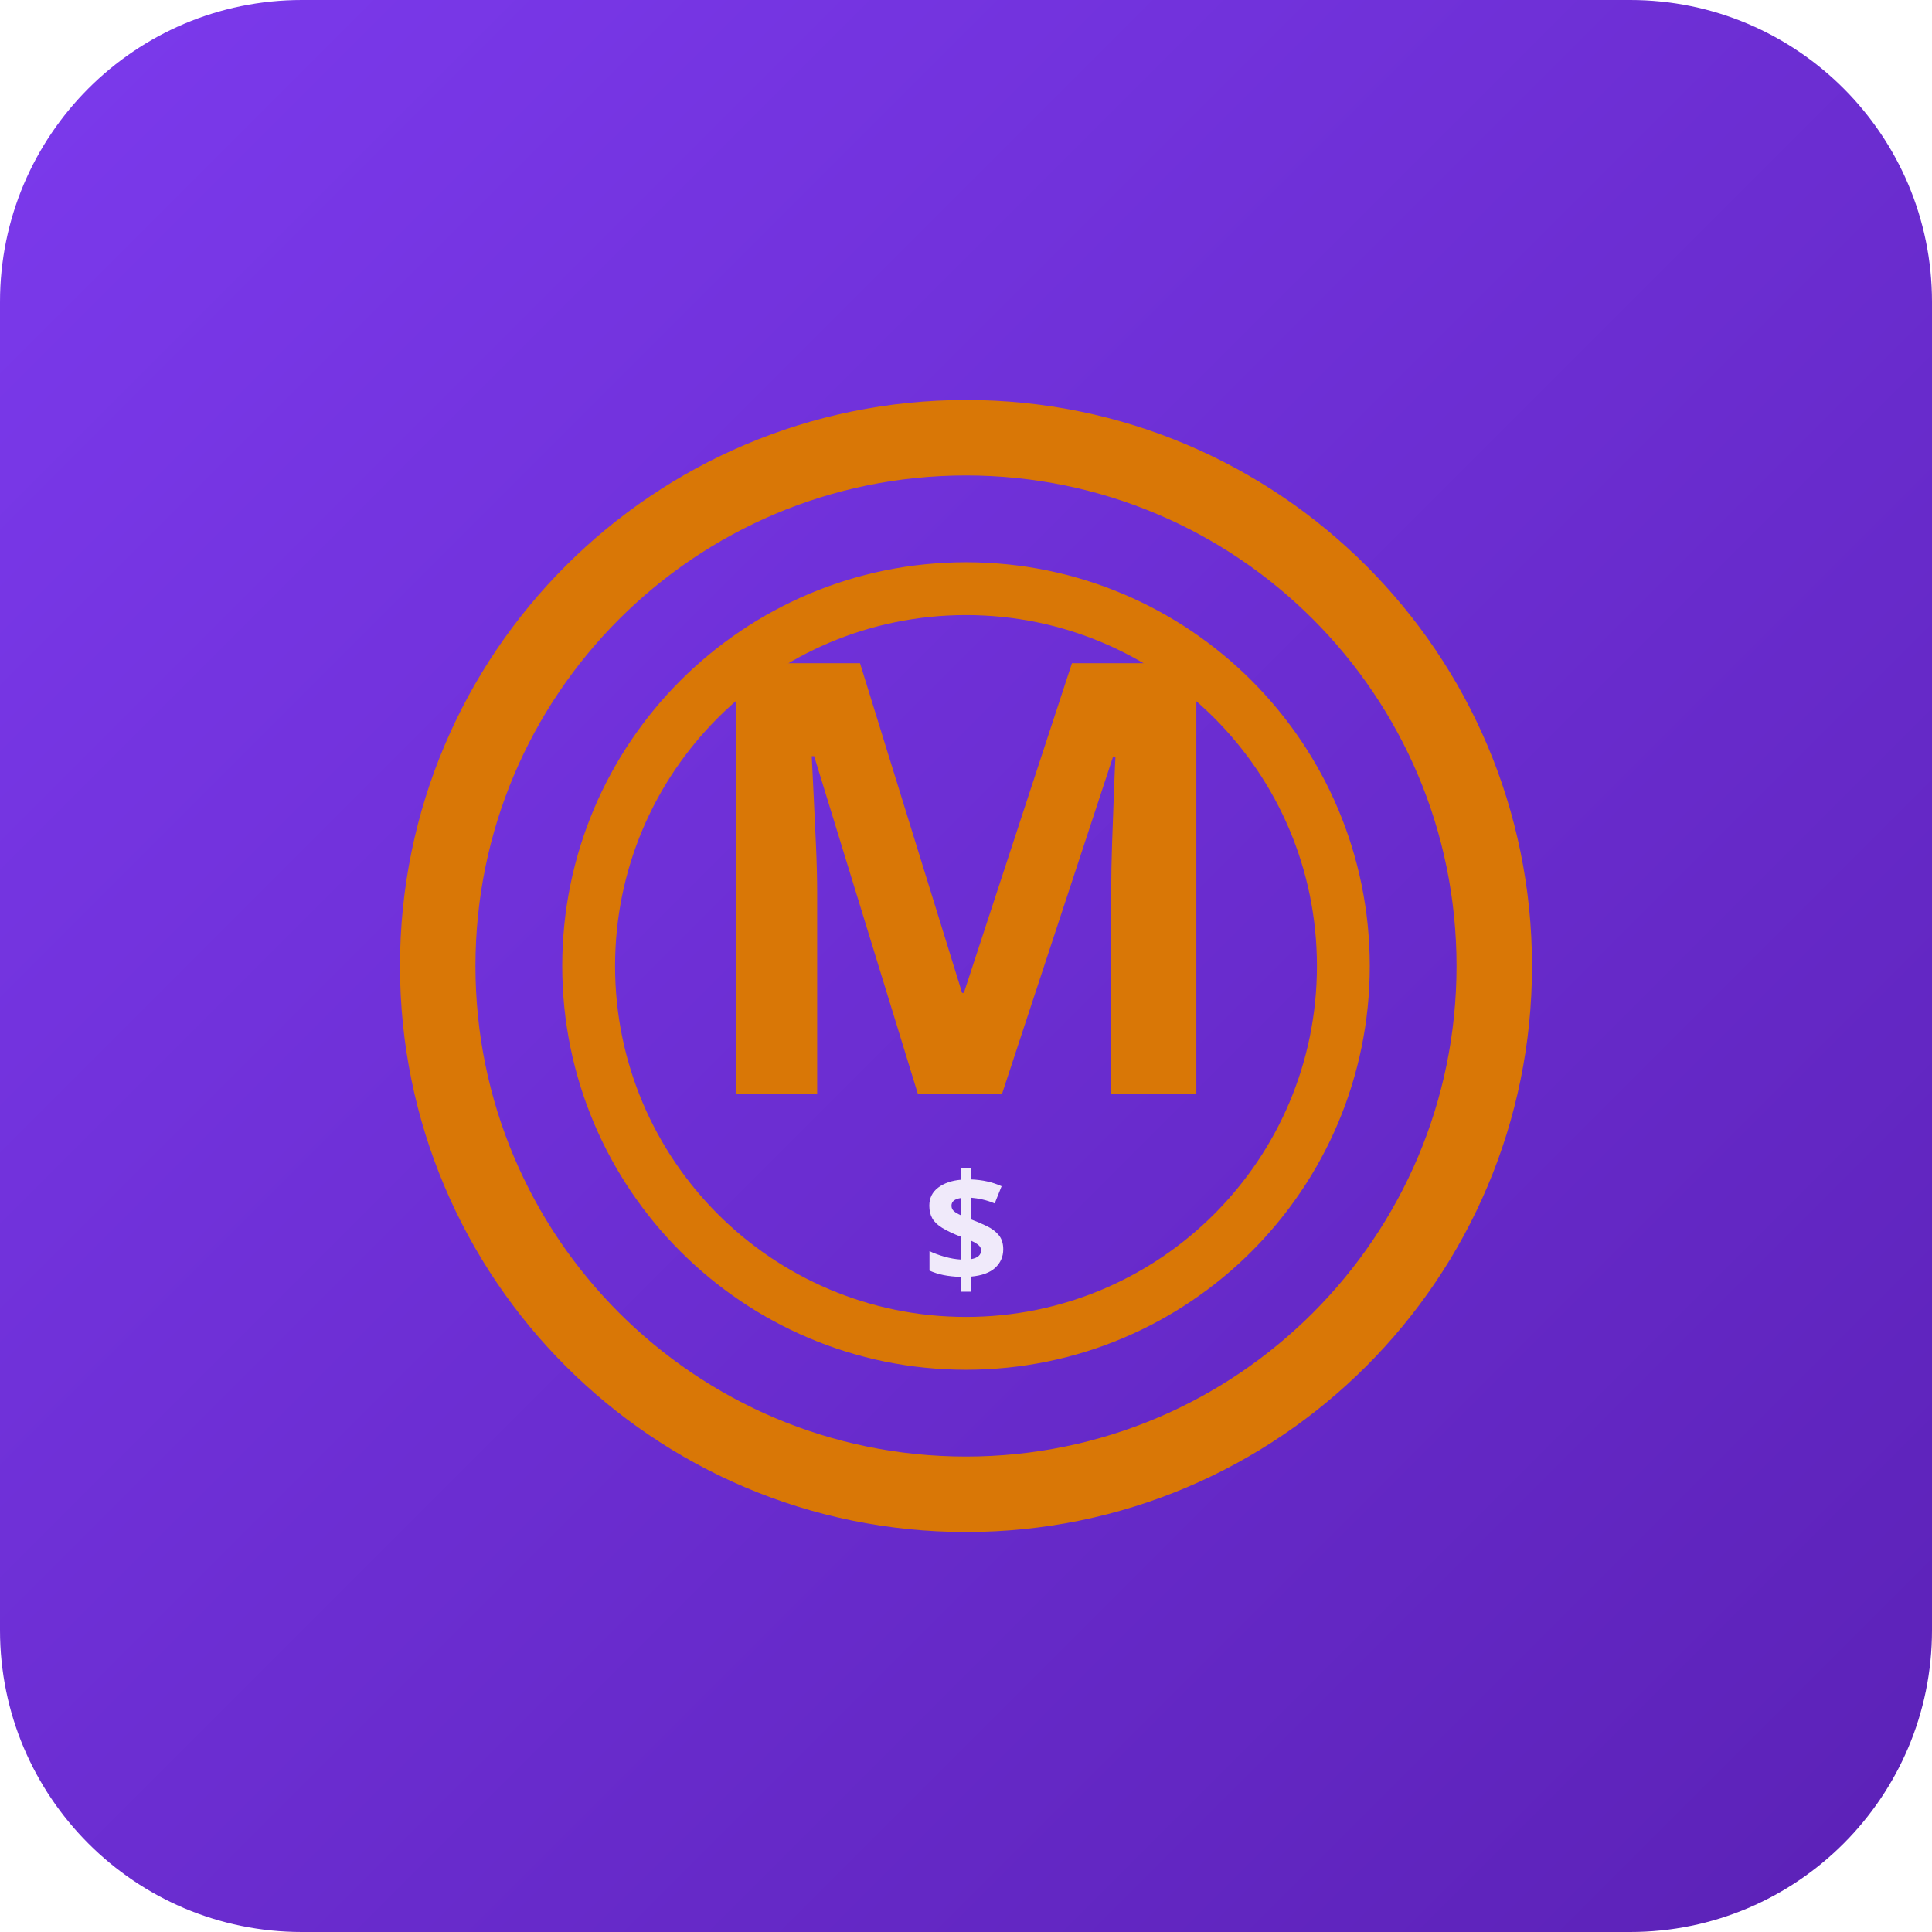
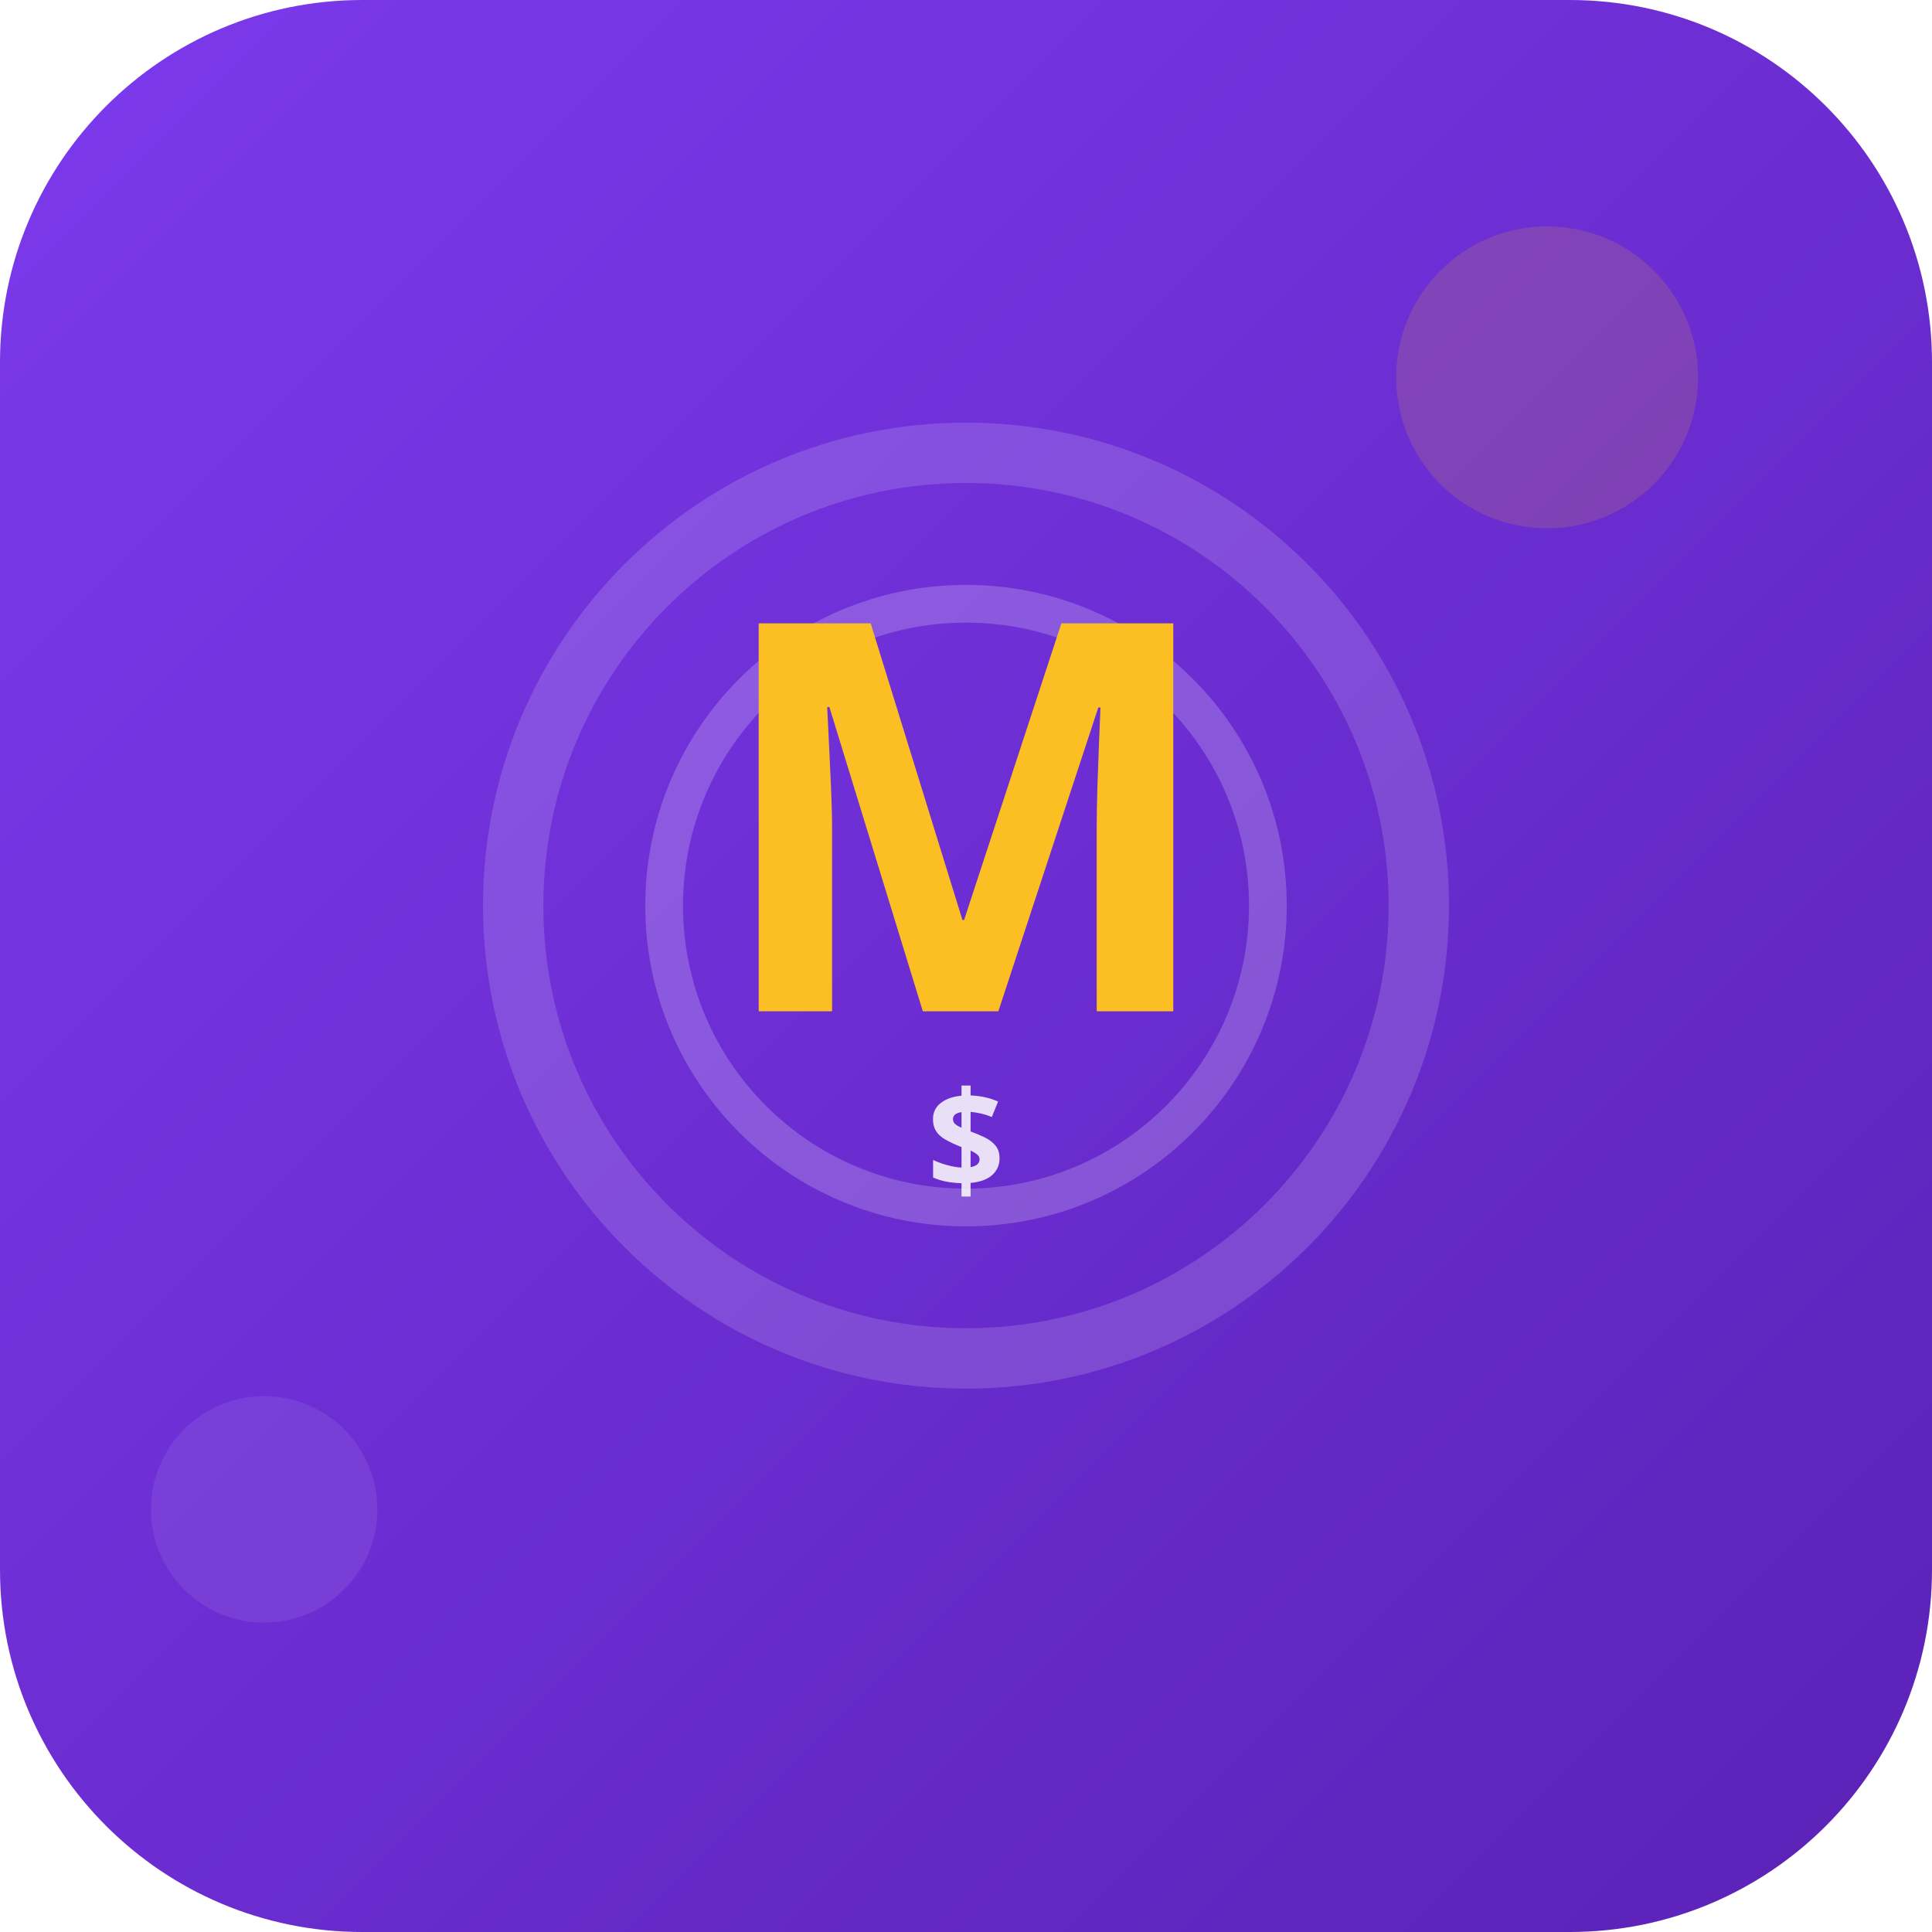
<svg xmlns="http://www.w3.org/2000/svg" width="512" height="512" viewBox="0 0 512 512">
  <defs>
    <linearGradient id="bg" x1="0" y1="0" x2="1" y2="1">
      <stop offset="0%" stop-color="#7C3AED" />
      <stop offset="100%" stop-color="#5B21B6" />
    </linearGradient>
  </defs>
-   <rect width="512" height="512" rx="80" fill="url(#bg)" />
-   <circle cx="256" cy="256" r="140" fill="none" stroke="#D97706" stroke-width="20" />
-   <circle cx="256" cy="256" r="100" fill="none" stroke="#D97706" stroke-width="14" />
-   <text x="256" y="290" text-anchor="middle" font-family="system-ui,sans-serif" font-size="160" font-weight="700" fill="#D97706">M</text>
-   <text x="256" y="340" text-anchor="middle" font-family="system-ui,sans-serif" font-size="40" font-weight="600" fill="rgba(255,255,255,0.9)">$</text>
+   <rect width="512" height="512" rx="96" fill="url(#bg)" />
+   <circle cx="256" cy="240" r="120" fill="none" stroke="rgba(255,255,255,0.15)" stroke-width="16" />
+   <circle cx="256" cy="240" r="80" fill="none" stroke="rgba(255,255,255,0.2)" stroke-width="10" />
+   <text x="256" y="268" text-anchor="middle" font-family="system-ui,sans-serif" font-size="144" font-weight="700" fill="#FBBF24">M</text>
+   <text x="256" y="315" text-anchor="middle" font-family="system-ui,sans-serif" font-size="36" font-weight="600" fill="rgba(255,255,255,0.85)">$</text>
+   <circle cx="410" cy="100" r="40" fill="#FBBF24" opacity="0.15" />
+   <circle cx="70" cy="400" r="30" fill="rgba(255,255,255,0.08)" />
</svg>
